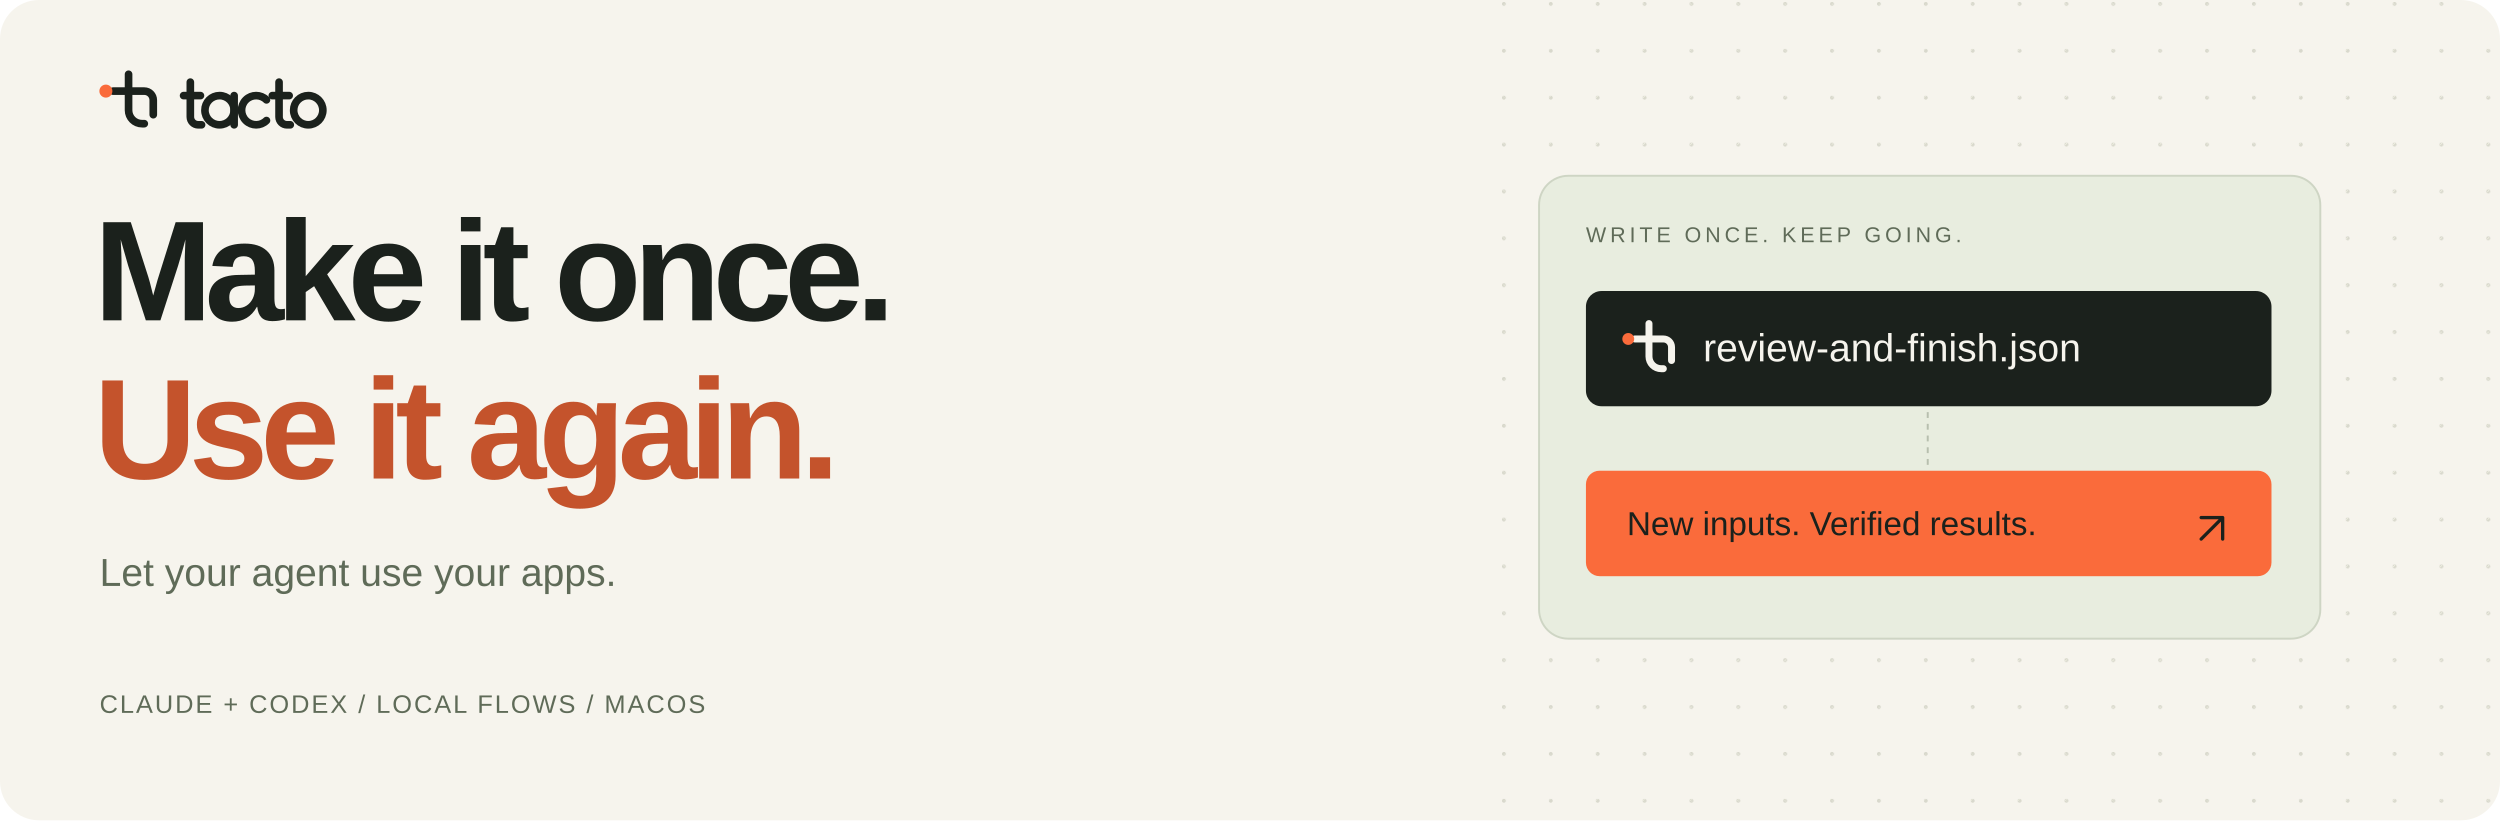
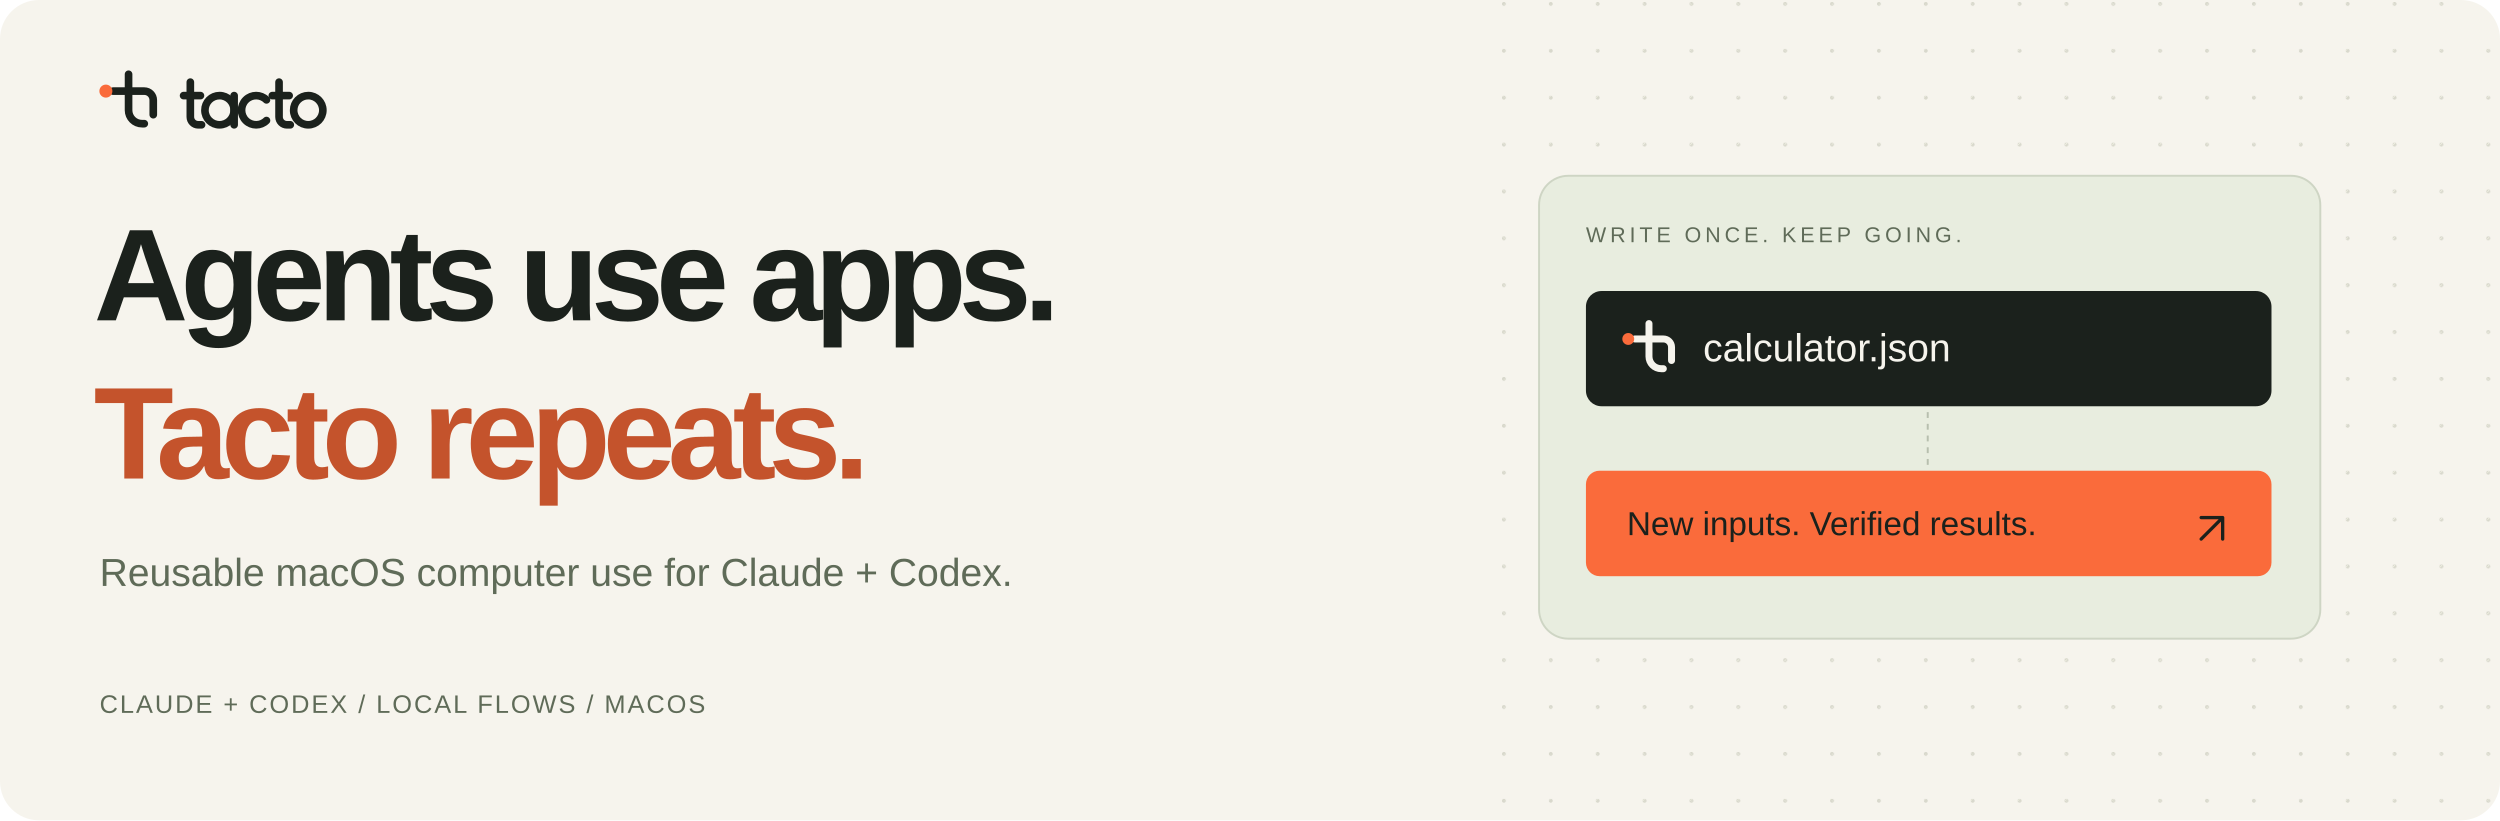
<svg xmlns="http://www.w3.org/2000/svg" width="1280" height="420" viewBox="0 0 1280 420" role="img" aria-labelledby="tacto-banner-title">
  <defs>
    <pattern id="dots" width="24" height="24" patternUnits="userSpaceOnUse">
      <circle cx="2" cy="2" r="1" fill="#d8d8cc" />
    </pattern>
  </defs>
  <rect width="1280" height="420" rx="20" fill="#f6f4ed" />
  <rect x="750" width="530" height="420" rx="20" fill="url(#dots)" />
  <g transform="translate(48 34) scale(1.15)">
    <g fill="none" stroke="#1b211c" stroke-width="3.4" stroke-linecap="round" stroke-linejoin="round">
      <path d="M15.5 3.5V19.5A6 6 0 0 0 21.5 25.5H22.5M26.5 21.5V15A4 4 0 0 0 22.5 11H8.6" />
      <g transform="translate(39 0)">
        <path d="M4 7V22.5A3.5 3.5 0 0 0 7.5 26H9M1 13H8.5" />
        <circle cx="17" cy="19.5" r="6.5" />
        <path d="M23.5 13V26" />
        <path d="M37.9 14.9A6.5 6.5 0 1 0 37.9 24.1" />
        <path d="M43.5 7V22.5A3.5 3.5 0 0 0 47 26H48.5M40.5 13H48" />
        <circle cx="56.5" cy="19.5" r="6.5" />
      </g>
    </g>
    <circle cx="5.4" cy="11" r="2.9" fill="#fa6b3b" />
  </g>
  <g font-family="-apple-system,'Helvetica Neue',Arial,sans-serif">
-     <text x="48" y="164" font-size="73" font-weight="700" letter-spacing="-4" fill="#1b211c">Make it once.</text>
-     <text x="48" y="245" font-size="73" font-weight="700" letter-spacing="-4" fill="#c4532c">Use it again.</text>
-     <text x="51" y="300" font-size="20" fill="#5f6b58">Let your agent use your apps.</text>
+     <text x="48" y="164" font-size="67" font-weight="700" letter-spacing="-4" fill="#1b211c">Agents use apps.</text>
+     <text x="48" y="245" font-size="67" font-weight="700" letter-spacing="-4" fill="#c4532c">Tacto repeats.</text>
+     <text x="51" y="300" font-size="20" fill="#5f6b58">Reusable macOS computer use for Claude + Codex.</text>
    <text x="51" y="365" font-size="13" letter-spacing="1" fill="#5f6b58">CLAUDE + CODEX  /  LOCAL FLOWS  /  MACOS</text>
  </g>
  <g font-family="-apple-system,'Helvetica Neue',Arial,sans-serif">
    <rect x="788" y="90" width="400" height="237" rx="15" fill="#e8eddf" stroke="#ced5c4" />
    <text x="812" y="124" fill="#5f6b58" font-size="11" letter-spacing="2">WRITE ONCE. KEEP GOING.</text>
    <rect x="812" y="149" width="351" height="59" rx="8" fill="#1b211c" />
    <g transform="translate(828 162) scale(1.05)">
      <path d="M15.5 3.5V19.5A6 6 0 0 0 21.5 25.5H22.5M26.5 21.5V15A4 4 0 0 0 22.5 11H8.6" fill="none" stroke="#f6f4ed" stroke-width="3.4" stroke-linecap="round" stroke-linejoin="round" />
      <circle cx="5.4" cy="11" r="2.9" fill="#fa6b3b" />
    </g>
-     <text x="872" y="185" fill="#f6f4ed" font-size="20">review-and-finish.json</text>
+     <text x="872" y="185" fill="#f6f4ed" font-size="20">calculator.json</text>
    <path d="M987 211v30" stroke="#b7bfae" stroke-dasharray="3 3" />
    <rect x="812" y="241" width="351" height="54" rx="7" fill="#fa6b3b" />
    <text x="833" y="274" fill="#1b211c" font-size="17">New inputs. Verified results.</text>
    <path d="m1127 276 11-11m-11 0h11v11" fill="none" stroke="#1b211c" stroke-width="1.7" stroke-linecap="round" stroke-linejoin="round" />
  </g>
</svg>
